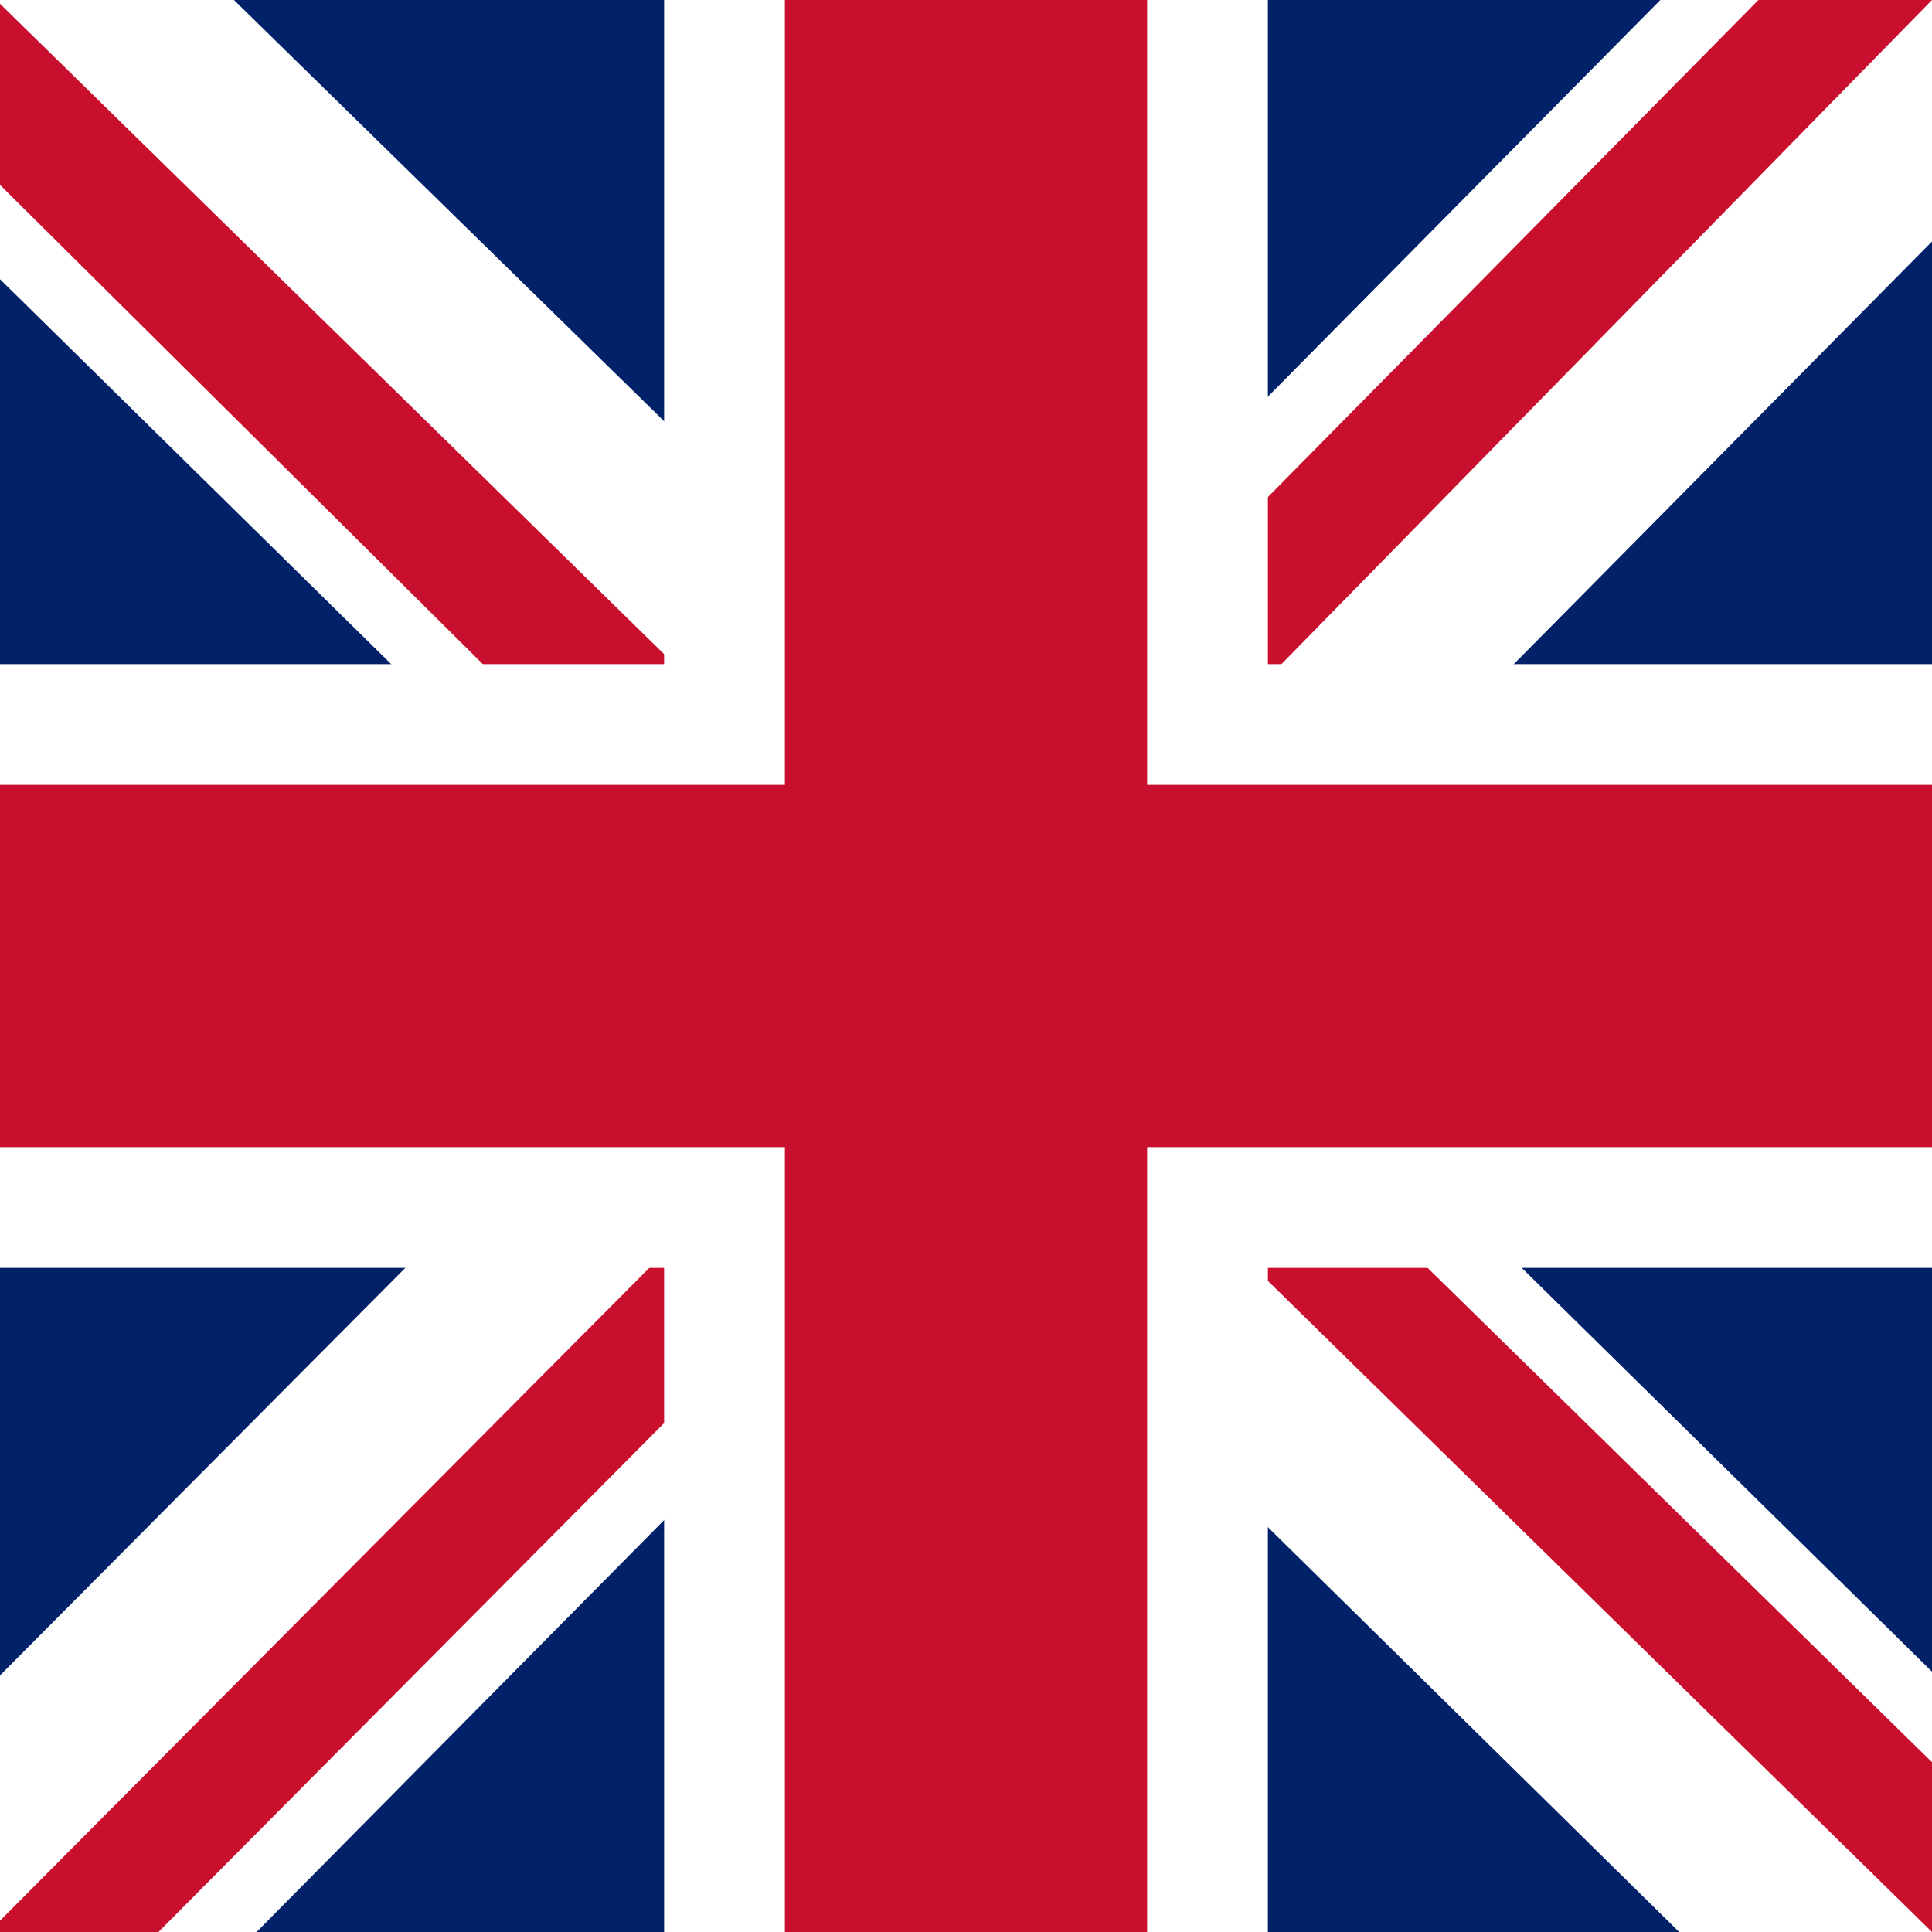
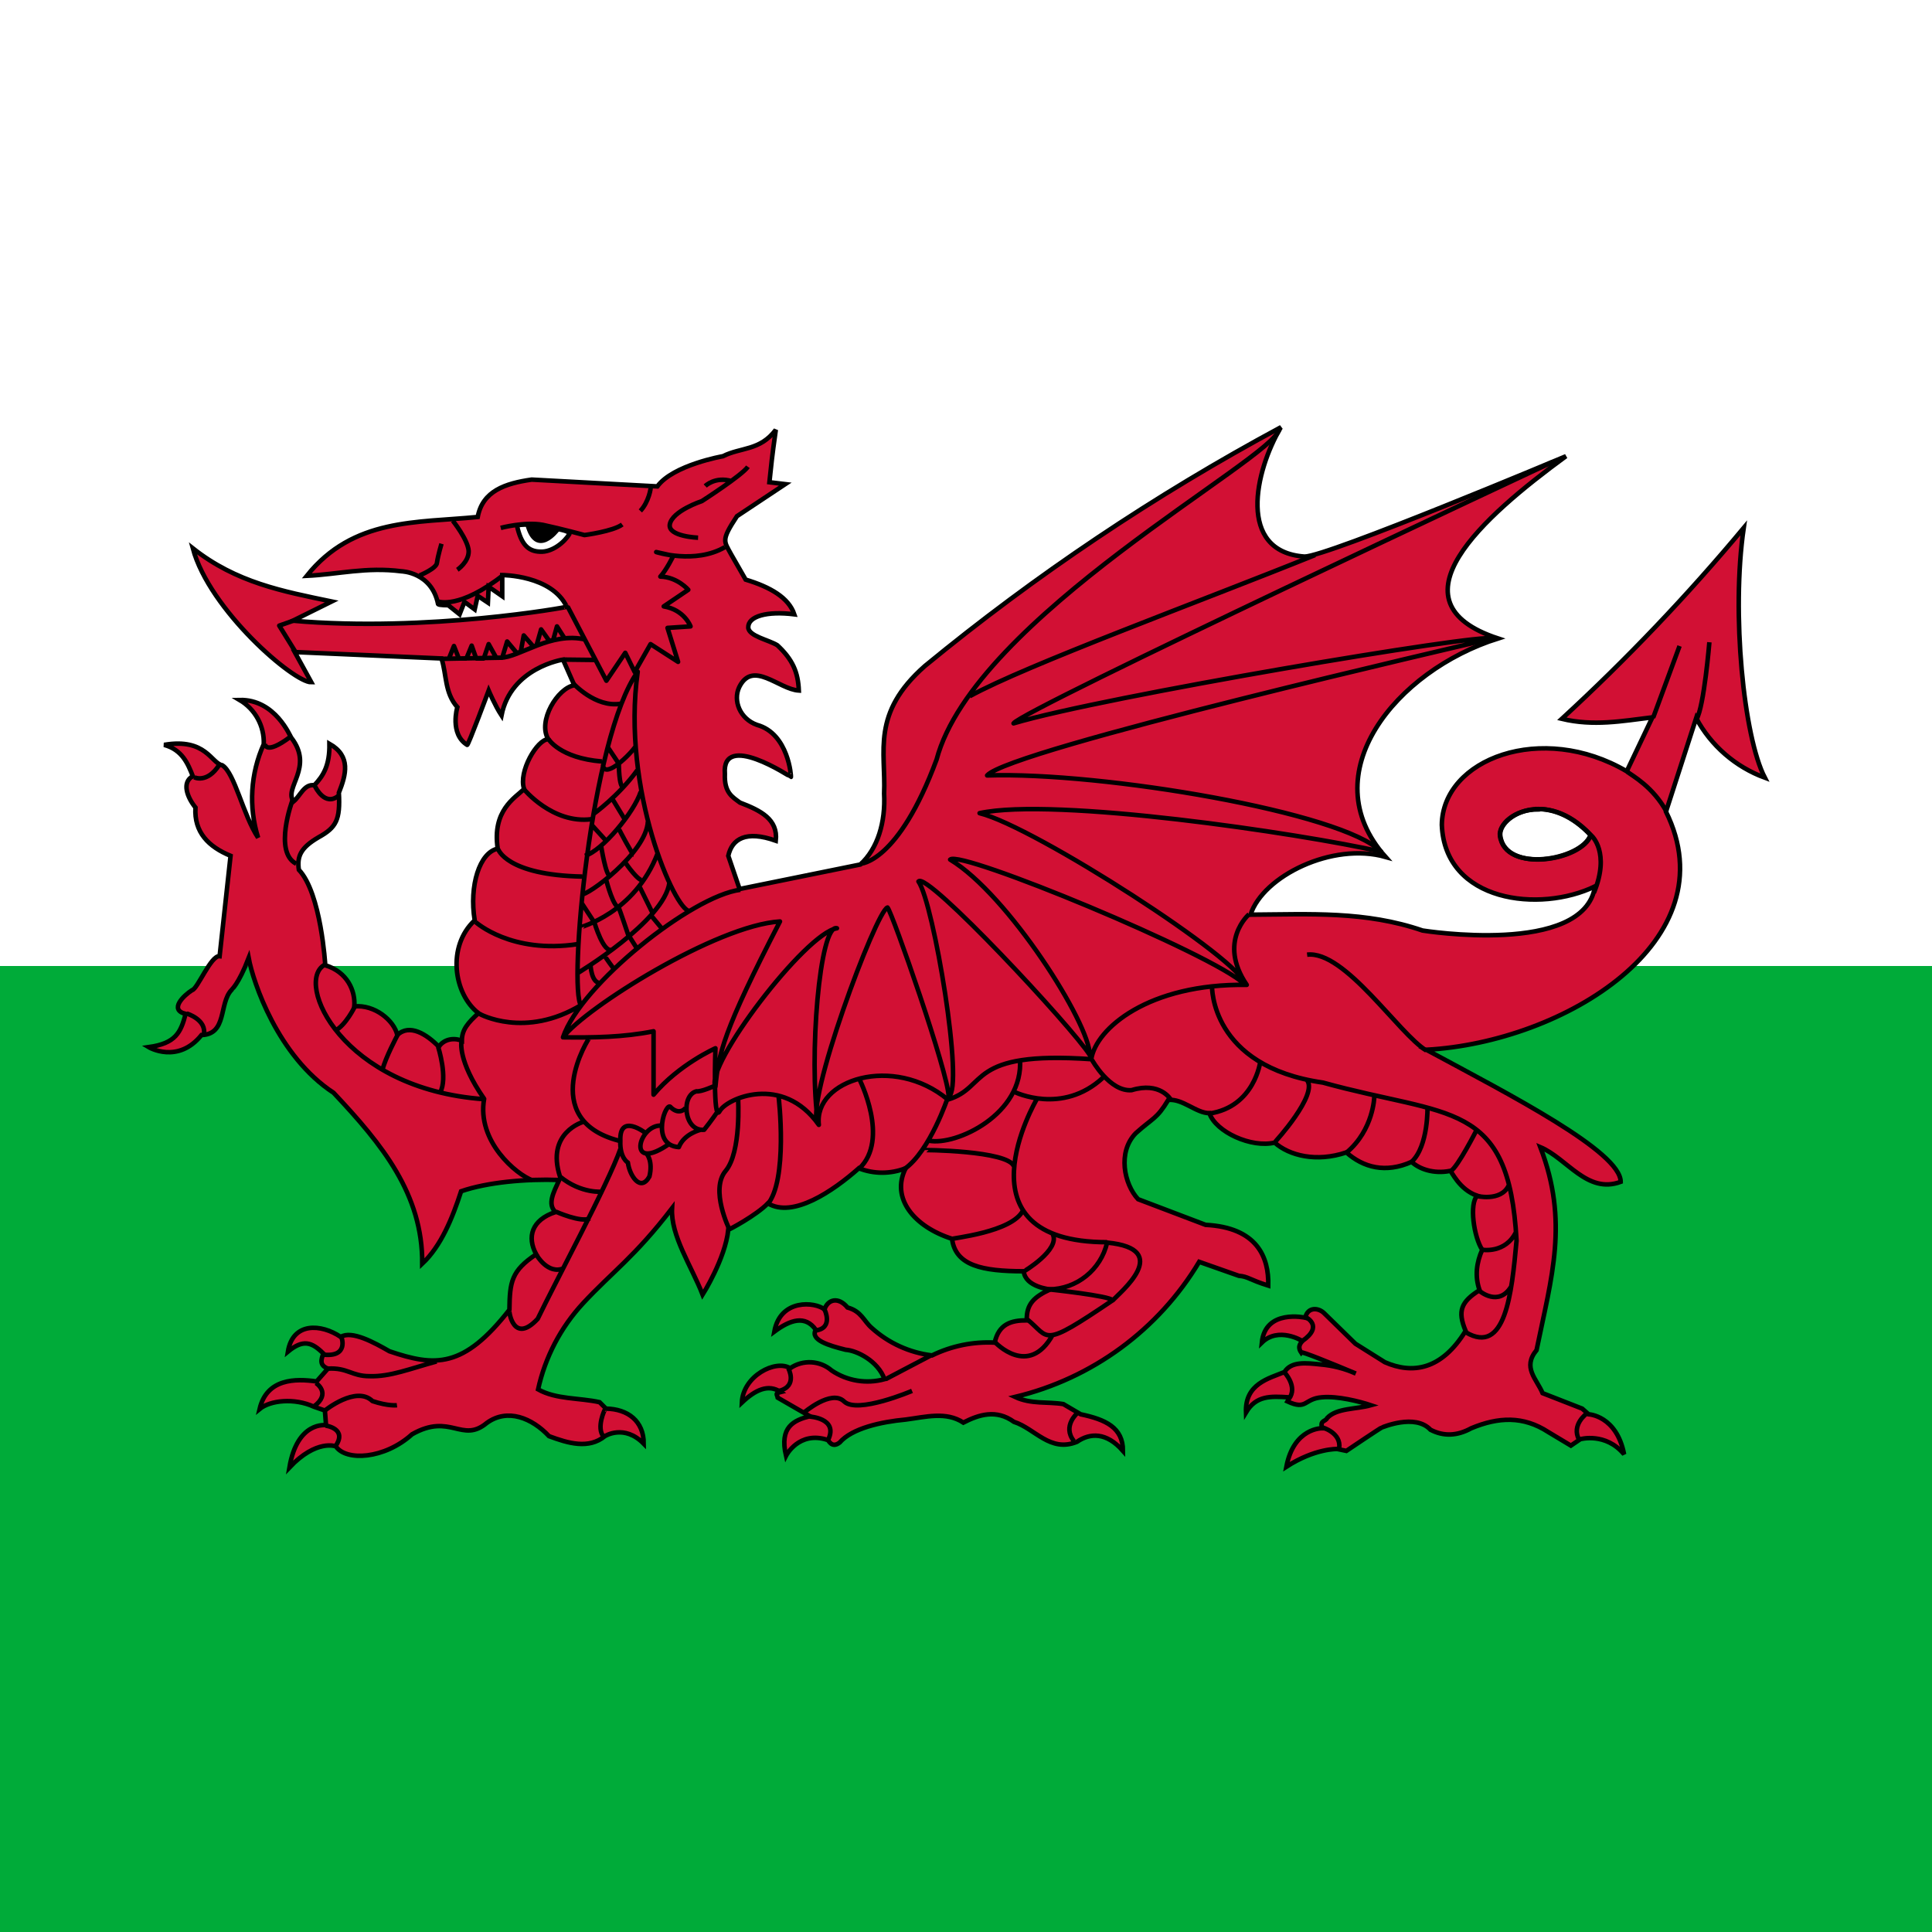
- <svg xmlns="http://www.w3.org/2000/svg" id="flag-icons-gb" viewBox="0 0 512 512">
-   <path fill="#012169" d="M0 0h512v512H0z" />
-   <path fill="#FFF" d="M512 0v64L322 256l190 187v69h-67L254 324 68 512H0v-68l186-187L0 74V0h62l192 188L440 0z" />
-   <path fill="#C8102E" d="m184 324 11 34L42 512H0v-3zm124-12 54 8 150 147v45zM512 0 320 196l-4-44L466 0zM0 1l193 189-59-8L0 49z" />
-   <path fill="#FFF" d="M176 0v512h160V0zM0 176v160h512V176z" />
-   <path fill="#C8102E" d="M0 208v96h512v-96zM208 0v512h96V0z" />
+ <svg xmlns="http://www.w3.org/2000/svg" id="flag-icons-gb-wls" viewBox="0 0 512 512">
+   <path fill="#00ab39" d="M0 256h512v256H0z" />
+   <path fill="#fff" d="M0 0h512v256H0z" />
+   <g stroke="#000" stroke-width="1.2">
+     <path fill="#d21034" d="M339.5 113.2zm0 0a585 585 0 0 0-94.4 63.3c-14.3 12.6-10.3 22.6-10.8 33.8.4 7.6-1.7 14.6-6.3 18.8l-32 6.5-3-8.8c1-4.5 4.7-6.8 12.6-4 .6-5.7-4-8-9.5-10.1-2-1.5-4.2-2.6-4-7.6-.9-11.4 17.4.8 17.5.8s-.6-11.5-9-13.8c-4.5-1.6-6.4-6.4-4.7-10 3.6-7.3 10.5.6 15.8.9-.2-4.8-1.6-8.2-5.7-12-2.2-1.4-7.6-2.4-7.7-4.7-.1-3 5-4.4 12.2-3.5-1.5-4.4-6.3-7.2-12.9-9.2l-3.9-6.8c-1.8-3.4-2.7-3.5 1.6-10l12.8-8.5-4.2-.5c.5-4.6.6-6.2 1.7-13.9-4.2 5.6-9.3 4.6-14 7 0 0-13.2 2.3-17.4 8l-33.3-1.8c-7 1-13 3-14.3 9.9-16 1.6-33 .2-45.3 15.6 8.4-.4 15.7-2.4 25.1-1.2 0 0 8 .2 9.7 8.7.2.3 2.7.3 2.7.3l3 2.4 1.3-3.3 2.7 2 .8-3.6 2.7 1.8.2-4.2 3.6 2.5v-5.6s13.1 0 17.1 8.4c.2.1-36.8 6.8-72.6 3.7l10.3-5.1c-13-2.7-25.3-5-36.8-14.1 4.4 16.4 26.8 35.6 31.4 35.5l-4.4-8 38.9 1.7c1.4 4.3.8 9.1 4.2 12.9 0 0-2.1 7.1 2.6 10 .2.4 5.7-14.4 5.7-14.4s1.7 4 3.4 6.6c2.5-12.7 16.3-14.8 16.3-14.8l3 6.8c-4.4.7-9.8 9.5-6.9 14.3-2.9 0-8 8.6-6.4 13.2-2.5 2.4-8.5 5.7-7 15.8-4.8 1-7.6 9.8-6.1 19-7.4 6.9-5.6 19.5 1 24.6-2.7 2.5-4.4 4.3-4.4 7.3-2.6-1-5-.1-6.1 1.6-3.2-3.3-7.8-6.2-11-3.1-.9-3.9-6-8.1-11.4-7.6.3-4.1-1.8-9.1-7.7-10.9 0 0-1.1-19.1-7-25.3-.5-3.5.4-5.8 5.2-8.6 4.7-2.6 5.8-4.6 5.4-11.8 1.9-4.8 3.3-9.7-2.5-13 .1 5.7-1.6 8.5-4 11-2.7-.4-3.7 2.8-5.5 4.3-2.7-3.6 5.5-9-.6-16.9-.3-.3-4.2-10.2-13.7-10a13 13 0 0 1 6.4 11.7 35 35 0 0 0-1.5 24.8c-4-6-6.2-17.2-9.5-19.2-2.9-.5-4.3-7.3-15.4-5.4 4.8 1.3 6.3 5 7.6 8.3-3 1.6-1.5 5.6.7 8.3-.4 6.6 3.5 10.4 9.3 12.8l-2.9 26.6c-2.3-.3-5.9 8.8-7.3 9-2.2 1.4-6.2 5.2-1.7 6.3-1.3 4.9-2.6 7.8-9.8 8.8 0 0 7.7 4.6 14-3.2 6.8-.2 4.6-8.3 7.9-11.9 0-.1 1.8-1.3 4.6-8.5 1.2 6.4 7.7 26 22.5 35.7 13 13.8 23.6 26.9 23.5 45.3 5-4.7 8-12.1 10.3-19.2 7-2.4 17-3.3 26-3-1.5 3.3-3.2 6.4-1 8.5-6.3 2.1-7.6 6.6-5.1 11.2-6.6 4.4-7 7.3-7.1 14.7-12.2 15.6-19.7 15.1-31.8 11-4-2.3-10-5.6-12.9-3.8-5.2-3.5-12.7-4-14 3.9 4-3.3 6.3-2.6 9.4.5-.6 1.6-1.1 3.1 1.2 4l-3 3.4c-5.6-.8-13.2-.8-15.1 7.3 2.8-2.3 9.2-3 14.4-.6l2.9 1 .3 3.9s-7.6-1.2-9.7 11.2c7.2-7.6 12.3-5.6 12.3-5.6 2.7 4 12.9 3.4 20.2-3.2 10.2-5.8 13.2 2.5 19.8-3 5.5-4 12-1.3 16.5 3.5 5.1 1.9 10.5 3.5 14.8 0 0 0 5.1-3.3 10.3 2 0-6-4.2-9.2-10-9.3l-1.7-1.7c-5.4-1.2-11.5-.7-16.3-3.4a49 49 0 0 1 11.9-22.8c7.8-8.4 13.6-12.2 23.6-25.2-.4 7.3 5.2 15.4 8.1 22.9 0 0 6-9.5 6.8-17.2.2 0 7.4-3.8 10.5-7 6.6 4 17.2-3.2 24.1-9.3a17 17 0 0 0 12.4 0c-4 8 2.3 15.5 12.3 18.7.9 7.1 8 8.6 19 8.6.4 4.2 7 4.8 7 4.8-4.2 2-6.3 3.8-6.2 8.2-4.2 0-7.4 1-8.5 5.9a34 34 0 0 0-16.6 3.4 29 29 0 0 1-16-7.3c-2.1-1.8-2.7-4.4-6.4-5.4-2.4-2.9-5.2-2.2-6.1.5-2.5-2-11.7-2.9-13.3 5.9 4.3-3.2 8.2-4.4 11-.5-1.6 2.7 3.5 4.2 7.9 5.3 3 .2 8.6 3 10.3 7.8a17 17 0 0 1-14-2.3 9 9 0 0 0-11-.6c-3.8-2.4-12.5 2-12.8 9.1 3.6-3.4 7-5 10.3-2.8-1.6.4-1 .5-.8 1.5l8.5 4.9c-4.2 1.1-8.1 2.8-6.3 10.5 0 0 3.4-6.7 11-4.2.2-.2 1 2.4 3.2.7 3.3-3.8 11-5.5 17.5-6.1 5.4-.7 10.7-2.2 15.3.8 4.1-2.1 8.7-3.6 13.4-.2 5.6 1.8 9.6 8.2 16.7 5.3 3.5-2.4 7.8-2.6 12.2 2.4 0-6.2-4.6-8.3-11.2-9.7l-4.6-2.7c-4.2-.7-8.5.1-12.8-1.9a78 78 0 0 0 48.8-35.8l10.5 3.7c2.5.2 2.7 1 7.8 2.6.2-7.6-3-15.4-16.6-16.1l-17.9-6.8c-3.7-4-5.5-12.5-.6-17.5 4.7-4.2 5.5-3.7 8.6-8.8 3.8-.4 7.4 3.5 10.9 3.5 1.7 5 11.2 9.3 17.3 7.8 3.8 3.4 11 5.3 19 2.6 4.5 4 10.4 5.6 17.3 2.5 1.9 1.8 5.7 3.3 10.2 2.4.4 0 2.3 4.9 7.2 6.6-2.2 2-.9 11 1.3 14.3-1.5 3.4-2 7-.7 10.7-4.9 3.1-5.9 5.5-3.7 10.8-6.4 10.4-14.1 11.5-21.4 8.3l-7.8-4.9-8.3-8.1c-1.4-1.4-4.3-1.8-5 1.2 0 0-10.6-2.4-11.5 6.6 4.4-4.3 10.7-.5 10.7-.4 0 .2-1.5 1.2-.3 3 .2-.3 7.8 2.8 14.5 5.6a29 29 0 0 0-9.3-2.4c-3.8-.4-7.8-.9-9.6 2-4.1 1.7-10.5 3.1-10.2 10.7 2.7-4.5 6.5-4.3 11.3-4q0 .6-.3 1.1c5.2 2.4 4.3-.7 9.1-1.1 4.1-.4 10 1.1 13 2.1-3.9 1.1-9.1.7-11.6 3.4-.4 1-2 .5-1.3 2.7 0 0-7.5-.2-9.5 10.2 7.6-4.9 13.4-4.7 13.5-4.7l2.4.5s9.2-6.2 9.4-6.2c.1 0 8.8-3.8 12.9.6q5.2 2.7 10.8-.4c7.2-3 13.8-3.3 20.4 1l6 3.6 2.5-1.7s6.7-1.9 11.6 4c-2-10.3-9.4-10.6-9.4-10.6l-1.7-1.5-10.5-4.1c-1.6-3.8-5.4-6.8-1.6-11.4 4-19.5 8.6-34 1-53.8 7.1 3 12.4 12.5 21.3 9.2 0-8-29.2-23-51.5-35 36.5-2 80.4-28.9 63.5-63.1l8-24.8a34 34 0 0 0 18.2 15.8c-5.6-10.8-8.9-43.6-5.6-66.2a530 530 0 0 1-48.2 50.6c8.4 2 15.9.6 24-.4l-6.8 14.3c-22.5-13.2-48.8-3.3-49 14.2.8 20.5 26 23.4 40.6 16.3-2.9 18.6-45.7 11.7-45.7 11.7-15.2-5.2-29.7-4.3-45.6-4.2 3.3-10.2 21.7-19.3 35.8-15.3-19.7-22 2.8-49.4 29.8-57.9-29.5-9.7-4-32.2 18-48.3 0 0-63.5 26.7-69.3 26.6-18-1.3-13.1-22.7-6.3-34.2zM140 139q2.4 0 4.6.5c2.9.7 6.4 1.1 6.3 2-1.3 2.2-4.6 4.9-7.8 4.7-3.2-.1-5-2-6.1-6.9q.6-.3 3-.3zm267.5 75.4c4.1 0 9.1 1.7 14 6.9-2.4 6.7-22.7 10.2-24 .2-.4-3 3.9-7 10-7z" />
+     <path fill="none" stroke-linejoin="round" d="m161 197.9 3 4.5m0 .1s0 6 1.2 6.2m-2.8 3.2 3.2 5.3m-8.8 1.4 4 4.4m3.2-3.4c0 .2 3.6 6.9 3.9 6.9m-8.6-2.3s1.3 8.2 2.4 7.9m-7.7 7 3.6 5.5m3.1-11.2s2 7.7 3.5 7m1.6-11.7c.1.2 3.6 5.2 4.6 4.5m-.8 2 3.3 6.7m-9-1.5c.2.2 2.8 8 2.8 8m-9.2-4s2.5 8.6 4.8 7.2m-5.8 4.2s.2 4.5 2.4 4.7m1.5-7c0 .2 2.3 3.3 2.3 3.3m4.1-8.6 1.9 3m4-8.4 2.9 3.5m-15.8-43.7c.1 3.8 6.1-1.4 8.5-4.6m-11 17.7s6.5-4.6 11.6-11.6M155 226.8c4.6-1.3 13.1-11.6 14.8-17M154.1 237c1.3.6 17.2-10.9 17.6-19.3m-18 28.1c0-.1 14.5-3.7 20.6-19.7M152.9 258s23.2-13.9 24.5-24.1M334 281.3s-1.5 12-13.5 13.8m17.3 7.6c.2-.1 11.5-12.6 8.6-16.4m17.8 4.4s-.2 8.7-7.3 14.7m21.4-12.2s.3 10.5-4.2 14.7m17.2-8.4s-5 9.8-6.8 10.8m6.6 6.6s6.6 1.7 8.7-2.7m-7 17s6.2 1.1 9-4.8m-9.6 15.8s5 4.2 8.3-1.3m-79.3-79.6s-.6 21.3 29.4 25.6c33.5 9.3 49.3 4.4 51.3 41.9-1.3 14.3-3 30.4-13.4 24.3m-99.1-72.2s4.7 8.5 10.5 8c7.5-2.3 10.3 2.4 10.3 2.4m-41.3-1.9s12.6 6.2 23.4-3.8m-22-5c1.1 14.7-17 23.1-24.1 21.7m25 34.7c.1 0 9.8-5.8 7.8-9.9m-27 1.3c.2-.3 16.2-1.8 19.1-7.6m-26.6-16c0-.1 22.7.1 24.2 4.3m6-17.7s-22.2 37.8 18.7 37.8m-42.2-38.4s-4.7 14.2-11.5 19m-12-23.9s8.2 16 0 23.8m-21.4-19.3c.1.3 2.6 22.6-3 28.9m-7.7-28.2s.9 14.2-3.3 19.2 1 15.5 1 15.5m-51.1 6.8s3 5.3 7.2 3.5m-2.1-15s6.7 3 9 1.8m-1.7-25.6s-10 2.8-6.2 14.5c5.7 4.7 11.4 4 11.4 4M135 347.3c-.2 0 1 9.2 7.5 2.2 4.5-9.4 18.7-35.8 21.9-45m6.6-4.3s-6.9-5.3-6.6 2.1c-.2 4.6 2 5.8 2 5.8.4 3.3 3.3 8 5.7 3.7 1-4.1-.7-6-.7-6m4-7.5c-6.3-.5-9.6 13.1 2.3 4.6m4-9.3s-1.5 2.1-3.9-.1c-1.2-2.2-5.7 10 2.1 10.5 1.4-3.6 5.8-4.6 5.8-4.6m3.6-11.6s-3.5 1.6-4.7 1.4c-4.2 1-3.4 10.7 2 10.2 1.7-2.1 3.7-5 3.7-5m-34-19.5c-.2 0-14 21.7 7.7 27.4m167-60s-8.4 7.2-.6 18.7c-26-.4-40 11.6-41.2 19.7-33.2-2.3-27.2 7.5-38 10.7-14.4-12-35.6-5.3-34.2 6.7-9.6-13.6-24.5-7-26.3-3.6-1.8 3.3-1.1-16.7-1.1-16.7s-9.7 4.3-16.4 12.3v-16.8c-8 1.6-15.9 1.7-24.2 1.6m-21.9-6.2s12 6.7 27-2.4m-28-21.9s9.4 8.5 27 5.8M132 225s2.1 6.9 22.3 7.3m-15.5-23.2s7.6 9.3 17.9 8m-11.4-21.3s3 5.1 14.2 6m-7.6-20.7s5.9 6.5 12.6 5.4m22.4-57.7s2.6-2.6 7-1.3m-8.9 15s-8-.3-7.5-3.5c.6-3.6 8.5-6.2 8.5-6.2s10.6-6.8 12.2-9.1m-47.8 37 10.3 19.7 5-7.4 2.5 5.1 4.2-7.4 7.3 4.7-2.8-9 6.1-.4s-1.6-4.4-7.1-5.3l6.5-4.4s-2.9-3.4-7.4-3.5c1.5-1.6 3.5-5.5 3.4-5.5l-4.5-1s10.3 3.3 18.2-1.3m-19.7-16c.2.2-.5 4.1-2.7 6.4m-37 4.5s6.4-1.7 11.2-.8c4.7 1 11 2.7 11 2.7s7.6-1 10-2.8m-47.9 5.1s-.9 3-1.2 5c0 1.5-4.6 3.4-4.6 3.4M120 138s4 5 4.2 8c.1 2.9-3 5-3 5m-43 21.6-4.2-6.8 3.7-1.3m76.3 102c-3.4-4.4 2.5-71 15-88.5-4.4 31.4 10 63.5 13.7 63.4m-66.6-82s5.6 2.2 17.4-7.1m16 22.5 8.4.1m253.4-52.4s-140.7 65.8-142.7 69.2c23.7-7.1 124.4-24 126.9-22.5-6 1.5-128.2 29.5-133.9 36.3 30.5-1 94.4 9.8 104.4 20.2-21.7-4.9-86.6-14.5-106.4-10.2 14.5 3.5 70.2 39.5 70.2 45.3-8.4-8-75.4-35.7-78-33 15.3 9.2 37 43.4 37 51.8-4.5-7.2-43.2-48.8-45.4-46 4 5.6 12.2 54.7 8 57 0-6-15-48.9-16.2-50.1-3 .8-22.2 52.4-18.4 57.2-2.5-17.2.4-53.1 5-51.7-8.3 1.2-35.1 36.5-32.2 42 .8-8.7 2-14.6 17.1-43.8-16.8 1-51.6 22.9-57.5 30.7 4.7-14 34.2-37.5 47-39.1m60.8-51.3c14.9-8.2 60.8-25 91.5-37.4M228 228.9s10-.1 20.2-27.6c10-37.7 89.2-79.6 90.8-87.5m-245 153s-2.4 5-5.3 6.4m16.6 1.2s-3.2 6-3.9 9m14.7-6s2.7 8.3.5 12.2M86 255.7c-8 4.5 4.5 32.9 42.3 35.6m-6-15.3s-1.1 5 6 15.2c-2 11.3 8.6 20.1 12.8 21.6m-22-138.6 1.2-3 1.3 3.3h2l1.4-3.4 1.2 3.4h2l1.3-3.8 2 3.6h1.6l1.3-4.3 2.6 3.1 1-.4.8-4.3 2.6 3 .8-.4 1.2-4.2 2.2 3.1 1-.3 1-3.6 2.1 3.3m-32.9 5.3 15.8-.3c5 0 13.3-7 22.6-4.8m-71.7 38.9s2.6 5.6 6.3 2.4m-12.3 1.3s-5.1 13.7 1 16.8m-8.3-31.8s0 3.2 6.7-1.8m-27.4 73.3s5.4 1.6 4.5 5.7M51.5 206s3.4 1.7 6.6-3.3m28.8 160c5.2-.3 6.3 2 11 2 5.5.2 10.8-2 17.8-3.9m44.7 12.6c-.1 0-2.5 5-.4 7.4m-73.9-7s8.3-6.7 12.6-2.5c4.2 1.4 6.5 1.1 6.5 1.1m-14.7-18s2 5.3-4.8 4.6m-2 7.5s4.3 2.7-.6 6.3m3.2 5s6 .8 2.5 5.6M278 341.7s16.1 1.7 16.9 2.9c1.8-2 16.2-13.6-1.5-15.3a16 16 0 0 1-15.4 12.4zm-5.7 8c6 4.9 3.5 7.8 22.4-5m-31 11s8.9 9.6 15.3-2m-32.3 5.5-12 6.3m-21.7 8.9s7.3-6.3 10.7-3c3.5 3.4 18-2.8 18-2.8M218.5 347s2.5 5-2.4 5.6m-7.2 10s2.6 4.7-2.4 6m8 6.8s7.7.4 5 6.1m66.1-7.1s-4.2 3.5-1 7.5m61.5-32.8s4.8 2.3-1 6.3m-4.7 8.3s3.6 3.8 1.2 7m8.9 7.6s5 1.4 4.4 5.5m65.6-9.2s-4.2 3-2 7M346.4 253c10-1.2 24.3 21 31.6 25.4m43.8-56.9s5 4.4.6 15.1m8.8-32.1c1.4 1.1 6.9 4 10.5 10.7m3.4-44-7 19m14.9-20s-1.4 17-3.4 20.4m-28 30.7c-2.3 6.8-22.7 10.2-24 .2-.7-5 12-13 24-.2z" />
+     <path stroke-linejoin="round" d="m139.8 139 7.9 1.4s-5.5 7.4-7.9-1.4z" />
+   </g>
</svg>
